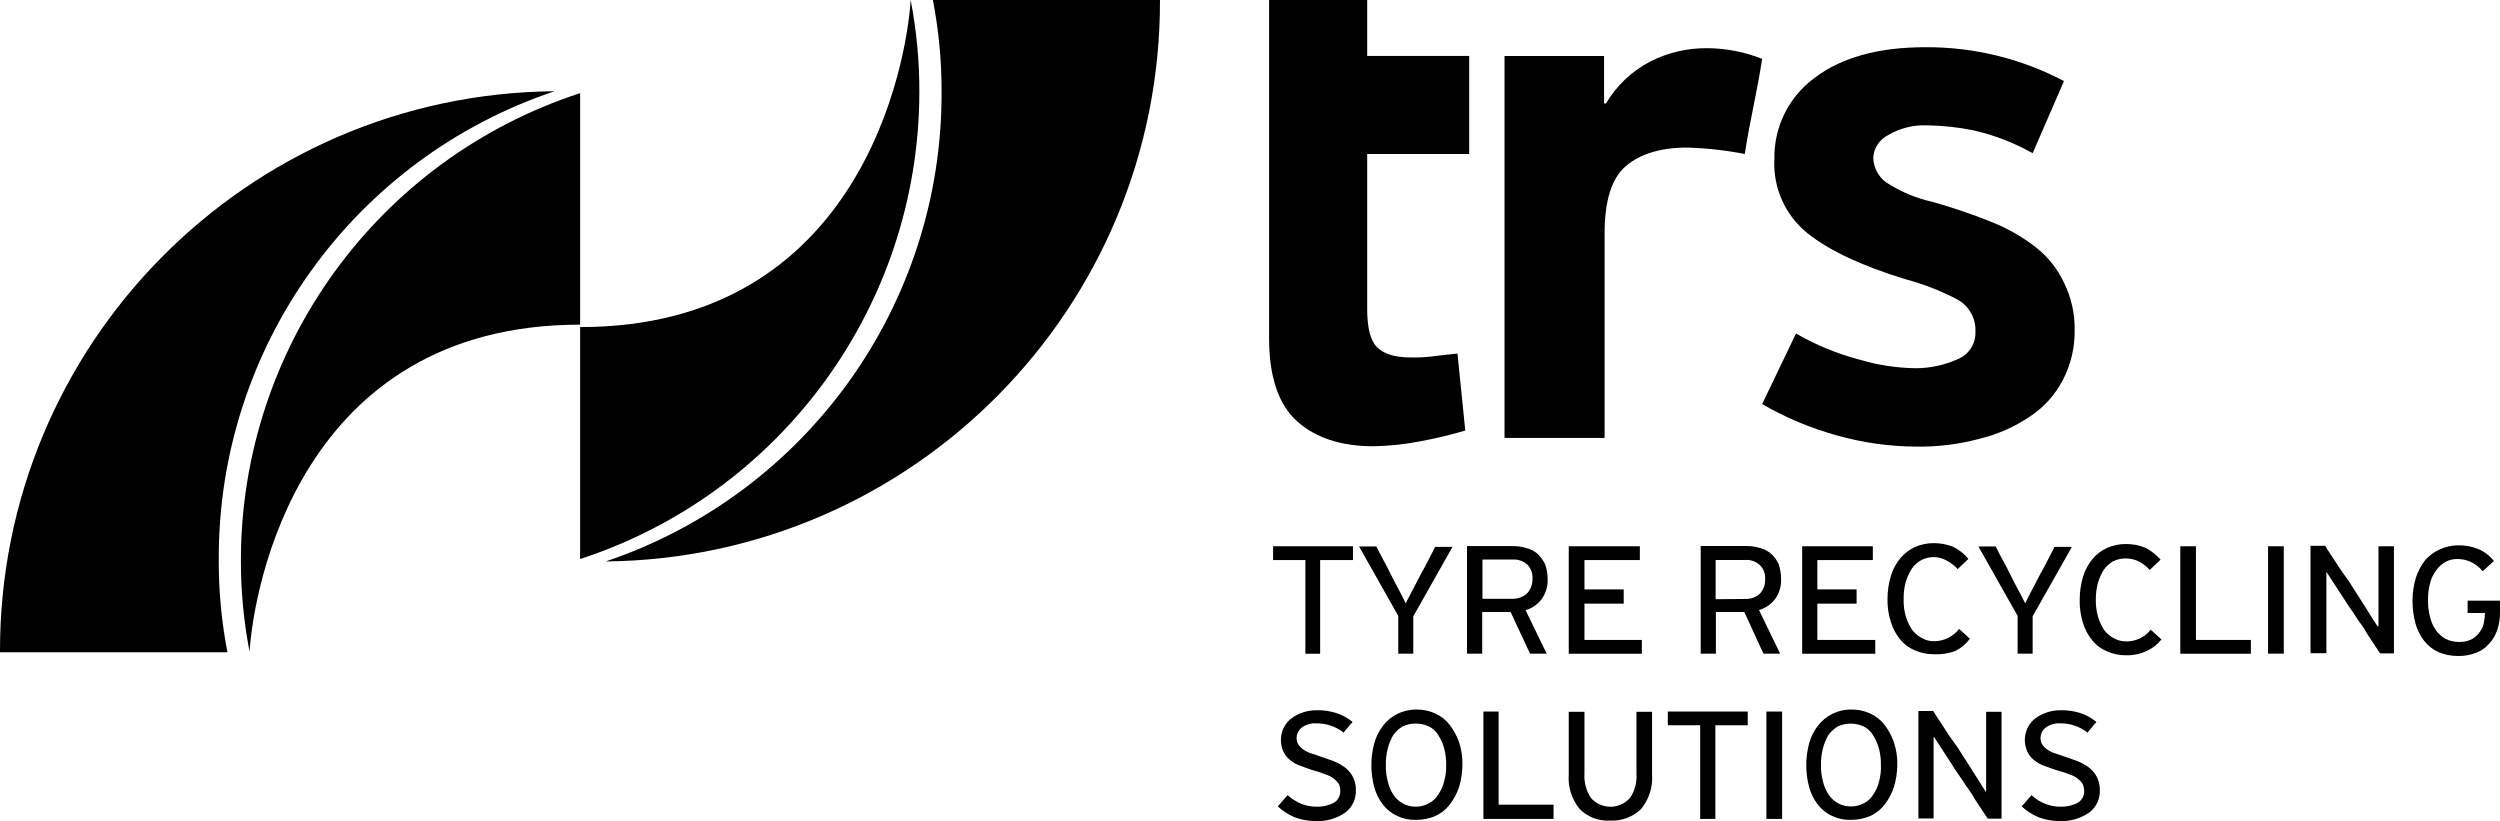
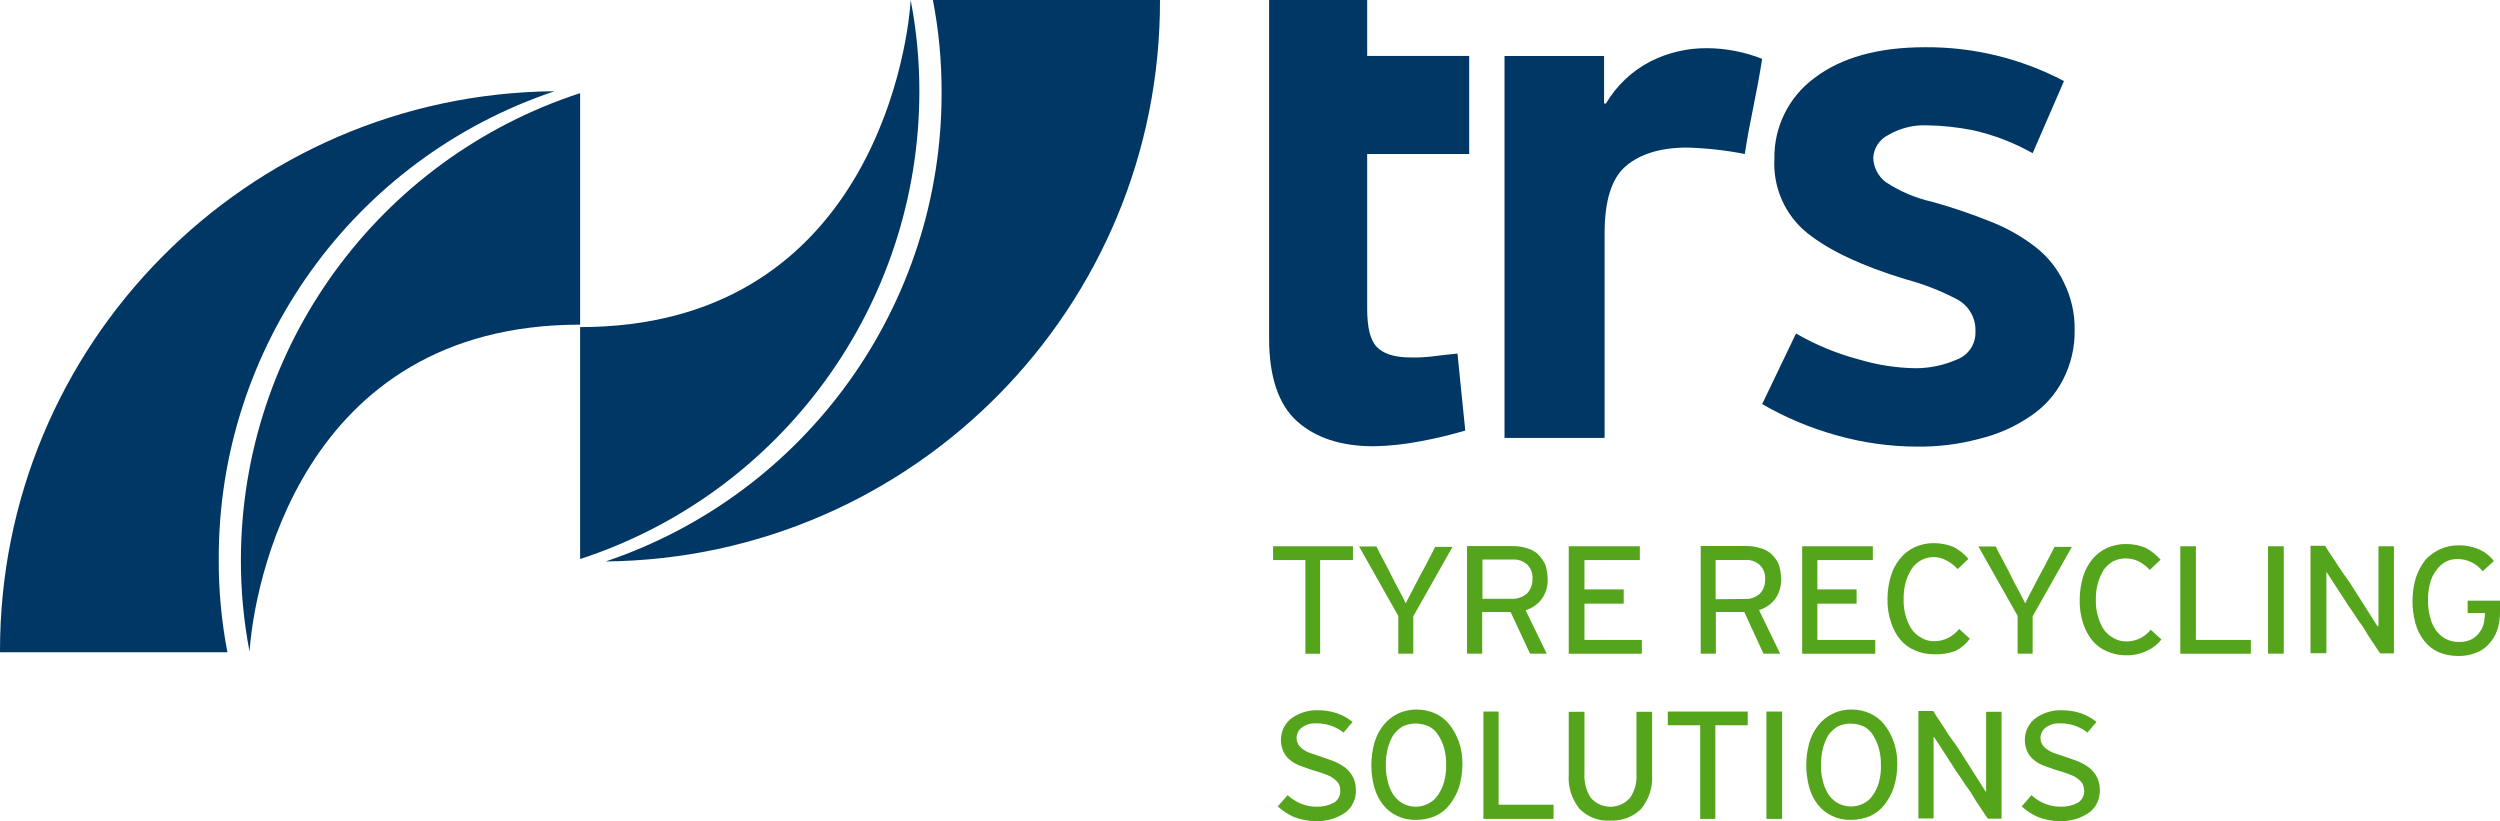
<svg xmlns="http://www.w3.org/2000/svg" id="Calque_1" data-name="Calque 1" width="288" height="94.51" viewBox="0 0 288 94.51">
  <defs>
    <style>.cls-1{fill:#003764;}.cls-2{fill:#54a51c;}</style>
  </defs>
-   <path className="cls-1" d="M157.5,6.44h11.75v11.3H157.5V35.59c0,2.09.34,3.56,1.08,4.35s2,1.24,3.95,1.24a17.978,17.978,0,0,0,2.37-.11c.85-.11,1.87-.23,3-.34l.9,8.87a50.973,50.973,0,0,1-5.2,1.24,30.83,30.83,0,0,1-5.36.57q-5.6,0-8.82-2.88c-2.14-1.92-3.22-5.14-3.22-9.55V0h11.3Z" />
-   <path className="cls-1" d="M203,6.78c-.28,1.81-.62,3.61-1,5.48s-.73,3.67-1,5.48a40.6,40.6,0,0,0-6.66-.74c-3.05,0-5.42.74-7.06,2.15s-2.43,4-2.43,7.74V50.45H173.32v-44h11.47v5.48H185a12.759,12.759,0,0,1,5.14-4.86,14.212,14.212,0,0,1,6.49-1.52A17.5,17.5,0,0,1,203,6.78" />
-   <path className="cls-1" d="M239,38a12.066,12.066,0,0,1-1.35,5.76A11.188,11.188,0,0,1,233.82,48a17.713,17.713,0,0,1-5.76,2.54,26.457,26.457,0,0,1-7.29.91,34.368,34.368,0,0,1-9.2-1.3,36.826,36.826,0,0,1-8.57-3.6l3.9-8.13a29.751,29.751,0,0,0,7.28,3,23.985,23.985,0,0,0,6.44,1,11.833,11.833,0,0,0,4.81-1,3.281,3.281,0,0,0,2.14-3.22,4,4,0,0,0-2.14-3.73,28.715,28.715,0,0,0-5.94-2.31c-5-1.53-8.75-3.28-11.29-5.31a10.261,10.261,0,0,1-3.79-8.53A11.321,11.321,0,0,1,209,9c3.11-2.37,7.35-3.56,12.77-3.56a33.8,33.8,0,0,1,16,3.9l-3.61,8.31A25.1,25.1,0,0,0,227.27,15a29.205,29.205,0,0,0-5.25-.56,8.174,8.174,0,0,0-4.52,1.13,3.1,3.1,0,0,0-1.7,2.59A3.621,3.621,0,0,0,217.27,21a16.131,16.131,0,0,0,5.37,2.26,64.5,64.5,0,0,1,6.78,2.31,20.8,20.8,0,0,1,5.14,2.94,11.311,11.311,0,0,1,3.22,4.07A11.889,11.889,0,0,1,239,38" />
-   <polygon className="cls-2" points="150.38 75.31 152.08 75.31 152.08 64.52 155.86 64.52 155.86 62.93 146.66 62.93 146.66 64.52 150.38 64.52 150.38 75.31" />
-   <path className="cls-2" d="M161.06,75.3h1.75V71l4.52-8h-2c-.28.57-.56,1.08-.84,1.64s-.57,1.07-.85,1.58-.57,1.13-.85,1.64-.56,1.07-.85,1.64c-.28-.57-.56-1.13-.84-1.64s-.57-1.07-.85-1.64-.57-1.13-.85-1.64-.56-1.07-.84-1.63h-2l4.52,8v4.4Z" />
-   <path className="cls-2" d="M176.26,75.3h1.92l-2.43-5a3.627,3.627,0,0,0,1.86-1.3,3.688,3.688,0,0,0,.68-2.31A5.343,5.343,0,0,0,178,65a4.606,4.606,0,0,0-.85-1.18,3.06,3.06,0,0,0-1.3-.68,5.007,5.007,0,0,0-1.64-.23H169V75.3h1.75V70.5h3.27Zm-5.43-10.84h3.39a2.309,2.309,0,0,1,1.7.56,2.058,2.058,0,0,1,.62,1.64,2.34,2.34,0,0,1-.62,1.7,2.48,2.48,0,0,1-1.75.62h-3.39V64.46Z" />
-   <polygon className="cls-2" points="189.14 73.72 182.53 73.72 182.53 69.54 187.05 69.54 187.05 67.9 182.53 67.9 182.53 64.52 188.91 64.52 188.91 62.93 180.72 62.93 180.72 75.31 189.14 75.31 189.14 73.72" />
-   <path className="cls-2" d="M202.64,70.28A3.627,3.627,0,0,0,204.5,69a3.688,3.688,0,0,0,.68-2.31,5.37,5.37,0,0,0-.28-1.7,3.527,3.527,0,0,0-.85-1.18,3.06,3.06,0,0,0-1.3-.68,5.209,5.209,0,0,0-1.64-.23h-5.19V75.3h1.75V70.5h3.27l2.21,4.8h1.92Zm-5-1.25V64.51h3.39a2.249,2.249,0,0,1,1.69.57,2.058,2.058,0,0,1,.62,1.64,2.269,2.269,0,0,1-.62,1.69A2.411,2.411,0,0,1,201,69Z" />
-   <polygon className="cls-2" points="216.03 73.72 209.36 73.72 209.36 69.54 213.88 69.54 213.88 67.9 209.36 67.9 209.36 64.52 215.75 64.52 215.75 62.93 207.61 62.93 207.61 75.31 216.03 75.31 216.03 73.72" />
-   <path className="cls-2" d="M225.24,75a4.625,4.625,0,0,0,1.69-1.42l-1.24-1.13a3.65,3.65,0,0,1-2.83,1.42,2.812,2.812,0,0,1-1.52-.4,3.2,3.2,0,0,1-1.13-1,6.38,6.38,0,0,1-.68-1.52A6.517,6.517,0,0,1,219.3,69a7.149,7.149,0,0,1,.23-1.92,6.38,6.38,0,0,1,.68-1.52,3.026,3.026,0,0,1,4.01-1,4.289,4.289,0,0,1,1.3,1l1.24-1.18a5.554,5.554,0,0,0-1.69-1.36,5.933,5.933,0,0,0-2.32-.45,5.288,5.288,0,0,0-2.15.45,4.792,4.792,0,0,0-1.69,1.3,5.744,5.744,0,0,0-1.07,2,9.19,9.19,0,0,0-.4,2.65,7.842,7.842,0,0,0,.4,2.71,5.846,5.846,0,0,0,1.07,2,4.178,4.178,0,0,0,1.69,1.24,5.288,5.288,0,0,0,2.15.45A6.453,6.453,0,0,0,225.24,75Z" />
-   <path className="cls-2" d="M234.16,75.3V71l4.52-8h-2c-.28.57-.56,1.08-.84,1.64s-.57,1.07-.85,1.58-.57,1.13-.85,1.64-.56,1.07-.84,1.64c-.29-.57-.57-1.13-.85-1.64s-.57-1.07-.85-1.64-.56-1.13-.85-1.64-.56-1.07-.84-1.63h-2l4.52,8V75.3h1.73Z" />
-   <path className="cls-2" d="M245,73.89a2.842,2.842,0,0,1-1.53-.39,3.3,3.3,0,0,1-1.13-1,6.246,6.246,0,0,1-.67-1.53,6.417,6.417,0,0,1-.23-1.86,7.11,7.11,0,0,1,.23-1.92,6.436,6.436,0,0,1,.67-1.53,3.657,3.657,0,0,1,1.08-1,3.417,3.417,0,0,1,2.93,0,4.245,4.245,0,0,1,1.3,1l1.25-1.19a6.576,6.576,0,0,0-1.7-1.35,5.888,5.888,0,0,0-2.31-.45,5.255,5.255,0,0,0-2.15.45,4.644,4.644,0,0,0-1.7,1.3,5.872,5.872,0,0,0-1.07,2,9.618,9.618,0,0,0-.39,2.66,8.141,8.141,0,0,0,.39,2.71,5.872,5.872,0,0,0,1.07,2,4.243,4.243,0,0,0,1.7,1.25,5.255,5.255,0,0,0,2.15.45,5.323,5.323,0,0,0,2.43-.51A4.6,4.6,0,0,0,249,73.67l-1.24-1.13A3.5,3.5,0,0,1,245,73.89Z" />
-   <polygon className="cls-2" points="252.97 62.93 251.17 62.93 251.17 75.31 259.3 75.31 259.3 73.72 252.97 73.72 252.97 62.93" />
-   <rect className="cls-2" x="261.28" y="62.93" width="1.81" height="12.37" />
-   <path className="cls-2" d="M273.93,72.14h-.05l-2-3.16c-.23-.4-.57-.85-.9-1.41s-.74-1.08-1.13-1.64-.74-1.13-1.08-1.64-.68-1-.9-1.41h-1.7V75.25H268V65.87h0l1.3,2c.23.34.45.68.74,1.13a16.153,16.153,0,0,0,.9,1.36c.34.45.62,1,1,1.47s.62,1,.9,1.41.57.85.79,1.19.4.62.57.84h1.58V62.93H274v9.21Z" />
-   <path className="cls-2" d="M284.27,69.09v1.53h2a7.392,7.392,0,0,1-.12,1.07,2.472,2.472,0,0,1-.45,1.07,2.72,2.72,0,0,1-.9.85,3,3,0,0,1-1.53.34,3.292,3.292,0,0,1-1.52-.34,3.475,3.475,0,0,1-1.13-1,4.626,4.626,0,0,1-.68-1.53,6.991,6.991,0,0,1-.23-2,6.524,6.524,0,0,1,.23-1.87,3.99,3.99,0,0,1,.68-1.47,3.547,3.547,0,0,1,1.07-1,2.906,2.906,0,0,1,1.47-.34A3.67,3.67,0,0,1,286,65.81l1.3-1.18a4.471,4.471,0,0,0-1.75-1.36,5.88,5.88,0,0,0-2.32-.45,5.205,5.205,0,0,0-2.14.45,5.353,5.353,0,0,0-1.7,1.24,7.016,7.016,0,0,0-1.07,2,9.479,9.479,0,0,0-.4,2.65,9.991,9.991,0,0,0,.34,2.66,5.788,5.788,0,0,0,1,2,4.445,4.445,0,0,0,1.64,1.3,5.788,5.788,0,0,0,2.26.45,5.334,5.334,0,0,0,2-.34,3.54,3.54,0,0,0,1.52-1,4.479,4.479,0,0,0,1-1.64A6.257,6.257,0,0,0,288,70.5V69.2h-3.73Z" />
-   <path className="cls-2" d="M154.62,88.19a6.539,6.539,0,0,0-1.47-.68q-.765-.255-1.47-.51c-.28-.11-.56-.17-.84-.28a3.247,3.247,0,0,1-.74-.4,2.466,2.466,0,0,1-.51-.51,1.431,1.431,0,0,1-.22-.73,1.52,1.52,0,0,1,.56-1.24,2.539,2.539,0,0,1,1.7-.51,5,5,0,0,1,3.16,1.07,1.535,1.535,0,0,0,.17-.23c.11-.11.23-.28.34-.39a2.322,2.322,0,0,1,.34-.4,1.1,1.1,0,0,0,.17-.22,5.911,5.911,0,0,0-1.81-1,6.821,6.821,0,0,0-2.2-.34,4.922,4.922,0,0,0-3,.91,3.173,3.173,0,0,0-.9,1.07,3.255,3.255,0,0,0-.06,2.77,2.678,2.678,0,0,0,.79,1,3.8,3.8,0,0,0,1.25.68c.5.16,1,.39,1.63.56a11.085,11.085,0,0,1,1.19.4,3.165,3.165,0,0,1,.9.45,2.524,2.524,0,0,1,.57.56,1.3,1.3,0,0,1,.22.79,1.53,1.53,0,0,1-.73,1.47,4.005,4.005,0,0,1-2,.45,4.721,4.721,0,0,1-1.75-.33,5.581,5.581,0,0,1-1.58-1l-1.13,1.3a6.7,6.7,0,0,0,1.92,1.24,7.007,7.007,0,0,0,2.43.45,5.57,5.57,0,0,0,3.45-1A3.089,3.089,0,0,0,156.2,91a3.179,3.179,0,0,0-.45-1.69A3.408,3.408,0,0,0,154.62,88.19Z" />
-   <path className="cls-2" d="M167,83.5a4.363,4.363,0,0,0-1.64-1.3,5.049,5.049,0,0,0-2.14-.46,4.905,4.905,0,0,0-2.26.51,4.733,4.733,0,0,0-1.64,1.36,5.788,5.788,0,0,0-1,2,9.7,9.7,0,0,0,0,5.09,5.788,5.788,0,0,0,1,2,4.453,4.453,0,0,0,1.64,1.3,4.8,4.8,0,0,0,2.2.45,5.676,5.676,0,0,0,2.2-.45A4.363,4.363,0,0,0,167,92.7a7.1,7.1,0,0,0,1.08-2,9.5,9.5,0,0,0,.39-2.6,7.652,7.652,0,0,0-.39-2.6A7.1,7.1,0,0,0,167,83.5Zm-.63,6.5a4.626,4.626,0,0,1-.68,1.53,2.689,2.689,0,0,1-1.07,1,3.1,3.1,0,0,1-4.12-1,4.53,4.53,0,0,1-.63-1.53,6.417,6.417,0,0,1-.22-1.86,7.141,7.141,0,0,1,.22-1.92,5.859,5.859,0,0,1,.63-1.53,3.7,3.7,0,0,1,1.07-1,3.592,3.592,0,0,1,3.05,0,2.592,2.592,0,0,1,1.07,1,5.239,5.239,0,0,1,.68,1.53,6.833,6.833,0,0,1,.23,1.92A6.417,6.417,0,0,1,166.37,90Z" />
-   <polygon className="cls-2" points="172.64 81.97 170.89 81.97 170.89 94.34 178.97 94.34 178.97 92.7 172.64 92.7 172.64 81.97" />
-   <path className="cls-2" d="M188.52,89.2a4.278,4.278,0,0,1-.74,2.71,3,3,0,0,1-4.52,0,4.607,4.607,0,0,1-.73-2.82V82h-1.81v7.18a5.653,5.653,0,0,0,1.24,4,4.539,4.539,0,0,0,3.51,1.35,4.787,4.787,0,0,0,3.55-1.3,5.582,5.582,0,0,0,1.3-4V82h-1.8Z" />
-   <polygon className="cls-2" points="192.13 83.55 195.86 83.55 195.86 94.34 197.61 94.34 197.61 83.55 201.34 83.55 201.34 81.97 192.13 81.97 192.13 83.55" />
-   <rect className="cls-2" x="203.49" y="81.97" width="1.81" height="12.37" />
-   <path className="cls-2" d="M217.1,83.5a4.453,4.453,0,0,0-1.64-1.3,5.049,5.049,0,0,0-2.14-.46,4.878,4.878,0,0,0-2.26.51,4.733,4.733,0,0,0-1.64,1.36,5.788,5.788,0,0,0-1,2,9.7,9.7,0,0,0,0,5.09,5.788,5.788,0,0,0,1,2,4.453,4.453,0,0,0,1.64,1.3,4.771,4.771,0,0,0,2.2.45,5.676,5.676,0,0,0,2.2-.45,4.453,4.453,0,0,0,1.64-1.3,6.869,6.869,0,0,0,1.07-2,9.134,9.134,0,0,0,.4-2.6,7.435,7.435,0,0,0-.4-2.6A6.869,6.869,0,0,0,217.1,83.5Zm-.62,6.5a4.626,4.626,0,0,1-.68,1.53,2.689,2.689,0,0,1-1.07,1,3.182,3.182,0,0,1-3,0,3.281,3.281,0,0,1-1.08-1A4.751,4.751,0,0,1,210,90a6.417,6.417,0,0,1-.22-1.86,7.141,7.141,0,0,1,.22-1.92,6.22,6.22,0,0,1,.62-1.53,3.872,3.872,0,0,1,1.08-1,3.589,3.589,0,0,1,3,0,2.592,2.592,0,0,1,1.07,1,5.539,5.539,0,0,1,.68,1.53,6.833,6.833,0,0,1,.23,1.92A6.409,6.409,0,0,1,216.48,90Z" />
-   <path className="cls-2" d="M228.74,91.18h0l-2-3.16c-.23-.4-.57-.85-.91-1.42s-.73-1.07-1.13-1.63-.73-1.13-1.07-1.64-.68-1-.91-1.42H221V94.29h1.75V84.91h.06l1.3,2c.22.34.45.68.73,1.13s.57.91.9,1.36.63,1,1,1.47.62,1,.9,1.41.56.85.79,1.19.4.62.57.84h1.58V82H228.8v9.21Z" />
-   <path className="cls-2" d="M240.32,88.19a6.539,6.539,0,0,0-1.47-.68q-.765-.255-1.47-.51c-.28-.11-.56-.17-.84-.28a3.247,3.247,0,0,1-.74-.4,2.2,2.2,0,0,1-.51-.51,1.431,1.431,0,0,1-.22-.73,1.52,1.52,0,0,1,.56-1.24,2.539,2.539,0,0,1,1.7-.51,5,5,0,0,1,3.16,1.07,1.469,1.469,0,0,0,.17-.23c.11-.11.23-.28.34-.39a2.322,2.322,0,0,1,.34-.4,1.1,1.1,0,0,0,.17-.22,5.911,5.911,0,0,0-1.81-1,6.821,6.821,0,0,0-2.2-.34,4.922,4.922,0,0,0-3,.91,3.173,3.173,0,0,0-.9,1.07,3.255,3.255,0,0,0-.06,2.77,2.678,2.678,0,0,0,.79,1,3.871,3.871,0,0,0,1.24.68c.51.16,1,.39,1.64.56a11.79,11.79,0,0,1,1.19.4,3.165,3.165,0,0,1,.9.45,2.524,2.524,0,0,1,.57.56,1.9,1.9,0,0,1,.22.79,1.53,1.53,0,0,1-.73,1.47,4.005,4.005,0,0,1-2,.45,4.721,4.721,0,0,1-1.75-.33,4.874,4.874,0,0,1-1.58-1l-1.13,1.3a6.7,6.7,0,0,0,1.92,1.24,6.911,6.911,0,0,0,2.43.45,5.6,5.6,0,0,0,3.45-1A3.089,3.089,0,0,0,241.9,91a3.179,3.179,0,0,0-.45-1.69A3.408,3.408,0,0,0,240.32,88.19Z" />
-   <path className="cls-1" d="M25.2,64.51a55.044,55.044,0,0,0,1,10.63H0A64.451,64.451,0,0,1,63.89,10.51a56.67,56.67,0,0,0-38.69,54" />
-   <path className="cls-1" d="M66.83,10.73V37.4c-32.37,0-37.62,30.45-38.08,37.68a55.251,55.251,0,0,1-1-10.62A56.629,56.629,0,0,1,66.83,10.73" />
-   <path className="cls-1" d="M108.47,10.62a54.935,54.935,0,0,0-1-10.62h26.16A64.53,64.53,0,0,1,69.77,64.68a56.871,56.871,0,0,0,38.7-54.06" />
-   <path className="cls-1" d="M66.83,64.4V37.68C99.2,37.68,104.46,7.23,104.91,0a55.251,55.251,0,0,1,1,10.62A56.691,56.691,0,0,1,66.83,64.4" />
+   <path class="cls-1" d="M157.5,6.44h11.75v11.3H157.5V35.59c0,2.09.34,3.56,1.08,4.35s2,1.24,3.95,1.24a17.978,17.978,0,0,0,2.37-.11c.85-.11,1.87-.23,3-.34l.9,8.87a50.973,50.973,0,0,1-5.2,1.24,30.83,30.83,0,0,1-5.36.57q-5.6,0-8.82-2.88c-2.14-1.92-3.22-5.14-3.22-9.55V0h11.3Z" />
+   <path class="cls-1" d="M203,6.78c-.28,1.81-.62,3.61-1,5.48s-.73,3.67-1,5.48a40.6,40.6,0,0,0-6.66-.74c-3.05,0-5.42.74-7.06,2.15s-2.43,4-2.43,7.74V50.45H173.32v-44h11.47v5.48H185a12.759,12.759,0,0,1,5.14-4.86,14.212,14.212,0,0,1,6.49-1.52A17.5,17.5,0,0,1,203,6.78" />
+   <path class="cls-1" d="M239,38a12.066,12.066,0,0,1-1.35,5.76A11.188,11.188,0,0,1,233.82,48a17.713,17.713,0,0,1-5.76,2.54,26.457,26.457,0,0,1-7.29.91,34.368,34.368,0,0,1-9.2-1.3,36.826,36.826,0,0,1-8.57-3.6l3.9-8.13a29.751,29.751,0,0,0,7.28,3,23.985,23.985,0,0,0,6.44,1,11.833,11.833,0,0,0,4.81-1,3.281,3.281,0,0,0,2.14-3.22,4,4,0,0,0-2.14-3.73,28.715,28.715,0,0,0-5.94-2.31c-5-1.53-8.75-3.28-11.29-5.31a10.261,10.261,0,0,1-3.79-8.53A11.321,11.321,0,0,1,209,9c3.11-2.37,7.35-3.56,12.77-3.56a33.8,33.8,0,0,1,16,3.9l-3.61,8.31A25.1,25.1,0,0,0,227.27,15a29.205,29.205,0,0,0-5.25-.56,8.174,8.174,0,0,0-4.52,1.13,3.1,3.1,0,0,0-1.7,2.59A3.621,3.621,0,0,0,217.27,21a16.131,16.131,0,0,0,5.37,2.26,64.5,64.5,0,0,1,6.78,2.31,20.8,20.8,0,0,1,5.14,2.94,11.311,11.311,0,0,1,3.22,4.07A11.889,11.889,0,0,1,239,38" />
+   <polygon class="cls-2" points="150.38 75.31 152.08 75.31 152.08 64.52 155.86 64.52 155.86 62.93 146.66 62.93 146.66 64.52 150.38 64.52 150.38 75.31" />
+   <path class="cls-2" d="M161.06,75.3h1.75V71l4.52-8h-2c-.28.57-.56,1.08-.84,1.64s-.57,1.07-.85,1.58-.57,1.13-.85,1.64-.56,1.07-.85,1.64c-.28-.57-.56-1.13-.84-1.64s-.57-1.07-.85-1.64-.57-1.13-.85-1.64-.56-1.07-.84-1.63h-2l4.52,8v4.4Z" />
+   <path class="cls-2" d="M176.26,75.3h1.92l-2.43-5a3.627,3.627,0,0,0,1.86-1.3,3.688,3.688,0,0,0,.68-2.31A5.343,5.343,0,0,0,178,65a4.606,4.606,0,0,0-.85-1.18,3.06,3.06,0,0,0-1.3-.68,5.007,5.007,0,0,0-1.64-.23H169V75.3h1.75V70.5h3.27Zm-5.43-10.84h3.39a2.309,2.309,0,0,1,1.7.56,2.058,2.058,0,0,1,.62,1.64,2.34,2.34,0,0,1-.62,1.7,2.48,2.48,0,0,1-1.75.62h-3.39V64.46Z" />
+   <polygon class="cls-2" points="189.14 73.72 182.53 73.72 182.53 69.54 187.05 69.54 187.05 67.9 182.53 67.9 182.53 64.52 188.91 64.52 188.91 62.93 180.72 62.93 180.72 75.31 189.14 75.31 189.14 73.72" />
+   <path class="cls-2" d="M202.64,70.28A3.627,3.627,0,0,0,204.5,69a3.688,3.688,0,0,0,.68-2.31,5.37,5.37,0,0,0-.28-1.7,3.527,3.527,0,0,0-.85-1.18,3.06,3.06,0,0,0-1.3-.68,5.209,5.209,0,0,0-1.64-.23h-5.19V75.3h1.75V70.5h3.27l2.21,4.8h1.92Zm-5-1.25V64.51h3.39a2.249,2.249,0,0,1,1.69.57,2.058,2.058,0,0,1,.62,1.64,2.269,2.269,0,0,1-.62,1.69A2.411,2.411,0,0,1,201,69Z" />
+   <polygon class="cls-2" points="216.03 73.72 209.36 73.72 209.36 69.54 213.88 69.54 213.88 67.9 209.36 67.9 209.36 64.52 215.75 64.52 215.75 62.93 207.61 62.93 207.61 75.31 216.03 75.31 216.03 73.72" />
+   <path class="cls-2" d="M225.24,75a4.625,4.625,0,0,0,1.69-1.42l-1.24-1.13a3.65,3.65,0,0,1-2.83,1.42,2.812,2.812,0,0,1-1.52-.4,3.2,3.2,0,0,1-1.13-1,6.38,6.38,0,0,1-.68-1.52A6.517,6.517,0,0,1,219.3,69a7.149,7.149,0,0,1,.23-1.92,6.38,6.38,0,0,1,.68-1.52,3.026,3.026,0,0,1,4.01-1,4.289,4.289,0,0,1,1.3,1l1.24-1.18a5.554,5.554,0,0,0-1.69-1.36,5.933,5.933,0,0,0-2.32-.45,5.288,5.288,0,0,0-2.15.45,4.792,4.792,0,0,0-1.69,1.3,5.744,5.744,0,0,0-1.07,2,9.19,9.19,0,0,0-.4,2.65,7.842,7.842,0,0,0,.4,2.71,5.846,5.846,0,0,0,1.07,2,4.178,4.178,0,0,0,1.69,1.24,5.288,5.288,0,0,0,2.15.45A6.453,6.453,0,0,0,225.24,75Z" />
+   <path class="cls-2" d="M234.16,75.3V71l4.52-8h-2c-.28.57-.56,1.08-.84,1.64s-.57,1.07-.85,1.58-.57,1.13-.85,1.64-.56,1.07-.84,1.64c-.29-.57-.57-1.13-.85-1.64s-.57-1.07-.85-1.64-.56-1.13-.85-1.64-.56-1.07-.84-1.63h-2l4.52,8V75.3h1.73Z" />
+   <path class="cls-2" d="M245,73.89a2.842,2.842,0,0,1-1.53-.39,3.3,3.3,0,0,1-1.13-1,6.246,6.246,0,0,1-.67-1.53,6.417,6.417,0,0,1-.23-1.86,7.11,7.11,0,0,1,.23-1.92,6.436,6.436,0,0,1,.67-1.53,3.657,3.657,0,0,1,1.08-1,3.417,3.417,0,0,1,2.93,0,4.245,4.245,0,0,1,1.3,1l1.25-1.19a6.576,6.576,0,0,0-1.7-1.35,5.888,5.888,0,0,0-2.31-.45,5.255,5.255,0,0,0-2.15.45,4.644,4.644,0,0,0-1.7,1.3,5.872,5.872,0,0,0-1.07,2,9.618,9.618,0,0,0-.39,2.66,8.141,8.141,0,0,0,.39,2.71,5.872,5.872,0,0,0,1.07,2,4.243,4.243,0,0,0,1.7,1.25,5.255,5.255,0,0,0,2.15.45,5.323,5.323,0,0,0,2.43-.51A4.6,4.6,0,0,0,249,73.67l-1.24-1.13A3.5,3.5,0,0,1,245,73.89Z" />
+   <polygon class="cls-2" points="252.97 62.93 251.17 62.93 251.17 75.31 259.3 75.31 259.3 73.72 252.97 73.72 252.97 62.93" />
+   <rect class="cls-2" x="261.28" y="62.93" width="1.81" height="12.37" />
+   <path class="cls-2" d="M273.93,72.14h-.05l-2-3.16c-.23-.4-.57-.85-.9-1.41s-.74-1.08-1.13-1.64-.74-1.13-1.08-1.64-.68-1-.9-1.41h-1.7V75.25H268V65.87h0l1.3,2c.23.34.45.68.74,1.13a16.153,16.153,0,0,0,.9,1.36c.34.45.62,1,1,1.47s.62,1,.9,1.41.57.85.79,1.19.4.62.57.84h1.58V62.93H274v9.21Z" />
+   <path class="cls-2" d="M284.27,69.09v1.53h2a7.392,7.392,0,0,1-.12,1.07,2.472,2.472,0,0,1-.45,1.07,2.72,2.72,0,0,1-.9.85,3,3,0,0,1-1.53.34,3.292,3.292,0,0,1-1.52-.34,3.475,3.475,0,0,1-1.13-1,4.626,4.626,0,0,1-.68-1.53,6.991,6.991,0,0,1-.23-2,6.524,6.524,0,0,1,.23-1.87,3.99,3.99,0,0,1,.68-1.47,3.547,3.547,0,0,1,1.07-1,2.906,2.906,0,0,1,1.47-.34A3.67,3.67,0,0,1,286,65.81l1.3-1.18a4.471,4.471,0,0,0-1.75-1.36,5.88,5.88,0,0,0-2.32-.45,5.205,5.205,0,0,0-2.14.45,5.353,5.353,0,0,0-1.7,1.24,7.016,7.016,0,0,0-1.07,2,9.479,9.479,0,0,0-.4,2.65,9.991,9.991,0,0,0,.34,2.66,5.788,5.788,0,0,0,1,2,4.445,4.445,0,0,0,1.64,1.3,5.788,5.788,0,0,0,2.26.45,5.334,5.334,0,0,0,2-.34,3.54,3.54,0,0,0,1.52-1,4.479,4.479,0,0,0,1-1.64A6.257,6.257,0,0,0,288,70.5V69.2h-3.73Z" />
+   <path class="cls-2" d="M154.62,88.19a6.539,6.539,0,0,0-1.47-.68q-.765-.255-1.47-.51c-.28-.11-.56-.17-.84-.28a3.247,3.247,0,0,1-.74-.4,2.466,2.466,0,0,1-.51-.51,1.431,1.431,0,0,1-.22-.73,1.52,1.52,0,0,1,.56-1.24,2.539,2.539,0,0,1,1.7-.51,5,5,0,0,1,3.16,1.07,1.535,1.535,0,0,0,.17-.23c.11-.11.23-.28.34-.39a2.322,2.322,0,0,1,.34-.4,1.1,1.1,0,0,0,.17-.22,5.911,5.911,0,0,0-1.81-1,6.821,6.821,0,0,0-2.2-.34,4.922,4.922,0,0,0-3,.91,3.173,3.173,0,0,0-.9,1.07,3.255,3.255,0,0,0-.06,2.77,2.678,2.678,0,0,0,.79,1,3.8,3.8,0,0,0,1.25.68c.5.16,1,.39,1.63.56a11.085,11.085,0,0,1,1.19.4,3.165,3.165,0,0,1,.9.45,2.524,2.524,0,0,1,.57.56,1.3,1.3,0,0,1,.22.79,1.53,1.53,0,0,1-.73,1.47,4.005,4.005,0,0,1-2,.45,4.721,4.721,0,0,1-1.75-.33,5.581,5.581,0,0,1-1.58-1l-1.13,1.3a6.7,6.7,0,0,0,1.92,1.24,7.007,7.007,0,0,0,2.43.45,5.57,5.57,0,0,0,3.45-1A3.089,3.089,0,0,0,156.2,91a3.179,3.179,0,0,0-.45-1.69A3.408,3.408,0,0,0,154.62,88.19Z" />
+   <path class="cls-2" d="M167,83.5a4.363,4.363,0,0,0-1.64-1.3,5.049,5.049,0,0,0-2.14-.46,4.905,4.905,0,0,0-2.26.51,4.733,4.733,0,0,0-1.64,1.36,5.788,5.788,0,0,0-1,2,9.7,9.7,0,0,0,0,5.09,5.788,5.788,0,0,0,1,2,4.453,4.453,0,0,0,1.64,1.3,4.8,4.8,0,0,0,2.2.45,5.676,5.676,0,0,0,2.2-.45A4.363,4.363,0,0,0,167,92.7a7.1,7.1,0,0,0,1.08-2,9.5,9.5,0,0,0,.39-2.6,7.652,7.652,0,0,0-.39-2.6A7.1,7.1,0,0,0,167,83.5Zm-.63,6.5a4.626,4.626,0,0,1-.68,1.53,2.689,2.689,0,0,1-1.07,1,3.1,3.1,0,0,1-4.12-1,4.53,4.53,0,0,1-.63-1.53,6.417,6.417,0,0,1-.22-1.86,7.141,7.141,0,0,1,.22-1.92,5.859,5.859,0,0,1,.63-1.53,3.7,3.7,0,0,1,1.07-1,3.592,3.592,0,0,1,3.05,0,2.592,2.592,0,0,1,1.07,1,5.239,5.239,0,0,1,.68,1.53,6.833,6.833,0,0,1,.23,1.92A6.417,6.417,0,0,1,166.37,90Z" />
+   <polygon class="cls-2" points="172.64 81.97 170.89 81.97 170.89 94.34 178.97 94.34 178.97 92.7 172.64 92.7 172.64 81.97" />
+   <path class="cls-2" d="M188.52,89.2a4.278,4.278,0,0,1-.74,2.71,3,3,0,0,1-4.52,0,4.607,4.607,0,0,1-.73-2.82V82h-1.81v7.18a5.653,5.653,0,0,0,1.24,4,4.539,4.539,0,0,0,3.51,1.35,4.787,4.787,0,0,0,3.55-1.3,5.582,5.582,0,0,0,1.3-4V82h-1.8Z" />
+   <polygon class="cls-2" points="192.13 83.55 195.86 83.55 195.86 94.34 197.61 94.34 197.61 83.55 201.34 83.55 201.34 81.97 192.13 81.97 192.13 83.55" />
+   <rect class="cls-2" x="203.49" y="81.97" width="1.81" height="12.37" />
+   <path class="cls-2" d="M217.1,83.5a4.453,4.453,0,0,0-1.64-1.3,5.049,5.049,0,0,0-2.14-.46,4.878,4.878,0,0,0-2.26.51,4.733,4.733,0,0,0-1.64,1.36,5.788,5.788,0,0,0-1,2,9.7,9.7,0,0,0,0,5.09,5.788,5.788,0,0,0,1,2,4.453,4.453,0,0,0,1.64,1.3,4.771,4.771,0,0,0,2.2.45,5.676,5.676,0,0,0,2.2-.45,4.453,4.453,0,0,0,1.64-1.3,6.869,6.869,0,0,0,1.07-2,9.134,9.134,0,0,0,.4-2.6,7.435,7.435,0,0,0-.4-2.6A6.869,6.869,0,0,0,217.1,83.5Zm-.62,6.5a4.626,4.626,0,0,1-.68,1.53,2.689,2.689,0,0,1-1.07,1,3.182,3.182,0,0,1-3,0,3.281,3.281,0,0,1-1.08-1A4.751,4.751,0,0,1,210,90a6.417,6.417,0,0,1-.22-1.86,7.141,7.141,0,0,1,.22-1.92,6.22,6.22,0,0,1,.62-1.53,3.872,3.872,0,0,1,1.08-1,3.589,3.589,0,0,1,3,0,2.592,2.592,0,0,1,1.07,1,5.539,5.539,0,0,1,.68,1.53,6.833,6.833,0,0,1,.23,1.92A6.409,6.409,0,0,1,216.48,90Z" />
+   <path class="cls-2" d="M228.74,91.18h0l-2-3.16c-.23-.4-.57-.85-.91-1.42s-.73-1.07-1.13-1.63-.73-1.13-1.07-1.64-.68-1-.91-1.42H221V94.29h1.75V84.91h.06l1.3,2c.22.34.45.68.73,1.13s.57.91.9,1.36.63,1,1,1.47.62,1,.9,1.41.56.85.79,1.19.4.62.57.84h1.58V82H228.8v9.21Z" />
+   <path class="cls-2" d="M240.32,88.19a6.539,6.539,0,0,0-1.47-.68q-.765-.255-1.47-.51c-.28-.11-.56-.17-.84-.28a3.247,3.247,0,0,1-.74-.4,2.2,2.2,0,0,1-.51-.51,1.431,1.431,0,0,1-.22-.73,1.52,1.52,0,0,1,.56-1.24,2.539,2.539,0,0,1,1.7-.51,5,5,0,0,1,3.16,1.07,1.469,1.469,0,0,0,.17-.23c.11-.11.23-.28.34-.39a2.322,2.322,0,0,1,.34-.4,1.1,1.1,0,0,0,.17-.22,5.911,5.911,0,0,0-1.81-1,6.821,6.821,0,0,0-2.2-.34,4.922,4.922,0,0,0-3,.91,3.173,3.173,0,0,0-.9,1.07,3.255,3.255,0,0,0-.06,2.77,2.678,2.678,0,0,0,.79,1,3.871,3.871,0,0,0,1.24.68c.51.16,1,.39,1.64.56a11.79,11.79,0,0,1,1.19.4,3.165,3.165,0,0,1,.9.45,2.524,2.524,0,0,1,.57.56,1.9,1.9,0,0,1,.22.79,1.53,1.53,0,0,1-.73,1.47,4.005,4.005,0,0,1-2,.45,4.721,4.721,0,0,1-1.75-.33,4.874,4.874,0,0,1-1.58-1l-1.13,1.3a6.7,6.7,0,0,0,1.92,1.24,6.911,6.911,0,0,0,2.43.45,5.6,5.6,0,0,0,3.45-1A3.089,3.089,0,0,0,241.9,91a3.179,3.179,0,0,0-.45-1.69A3.408,3.408,0,0,0,240.32,88.19Z" />
+   <path class="cls-1" d="M25.2,64.51a55.044,55.044,0,0,0,1,10.63H0A64.451,64.451,0,0,1,63.89,10.51a56.67,56.67,0,0,0-38.69,54" />
+   <path class="cls-1" d="M66.83,10.73V37.4c-32.37,0-37.62,30.45-38.08,37.68a55.251,55.251,0,0,1-1-10.62A56.629,56.629,0,0,1,66.83,10.73" />
+   <path class="cls-1" d="M108.47,10.62a54.935,54.935,0,0,0-1-10.62h26.16A64.53,64.53,0,0,1,69.77,64.68a56.871,56.871,0,0,0,38.7-54.06" />
+   <path class="cls-1" d="M66.83,64.4V37.68C99.2,37.68,104.46,7.23,104.91,0a55.251,55.251,0,0,1,1,10.62A56.691,56.691,0,0,1,66.83,64.4" />
</svg>
